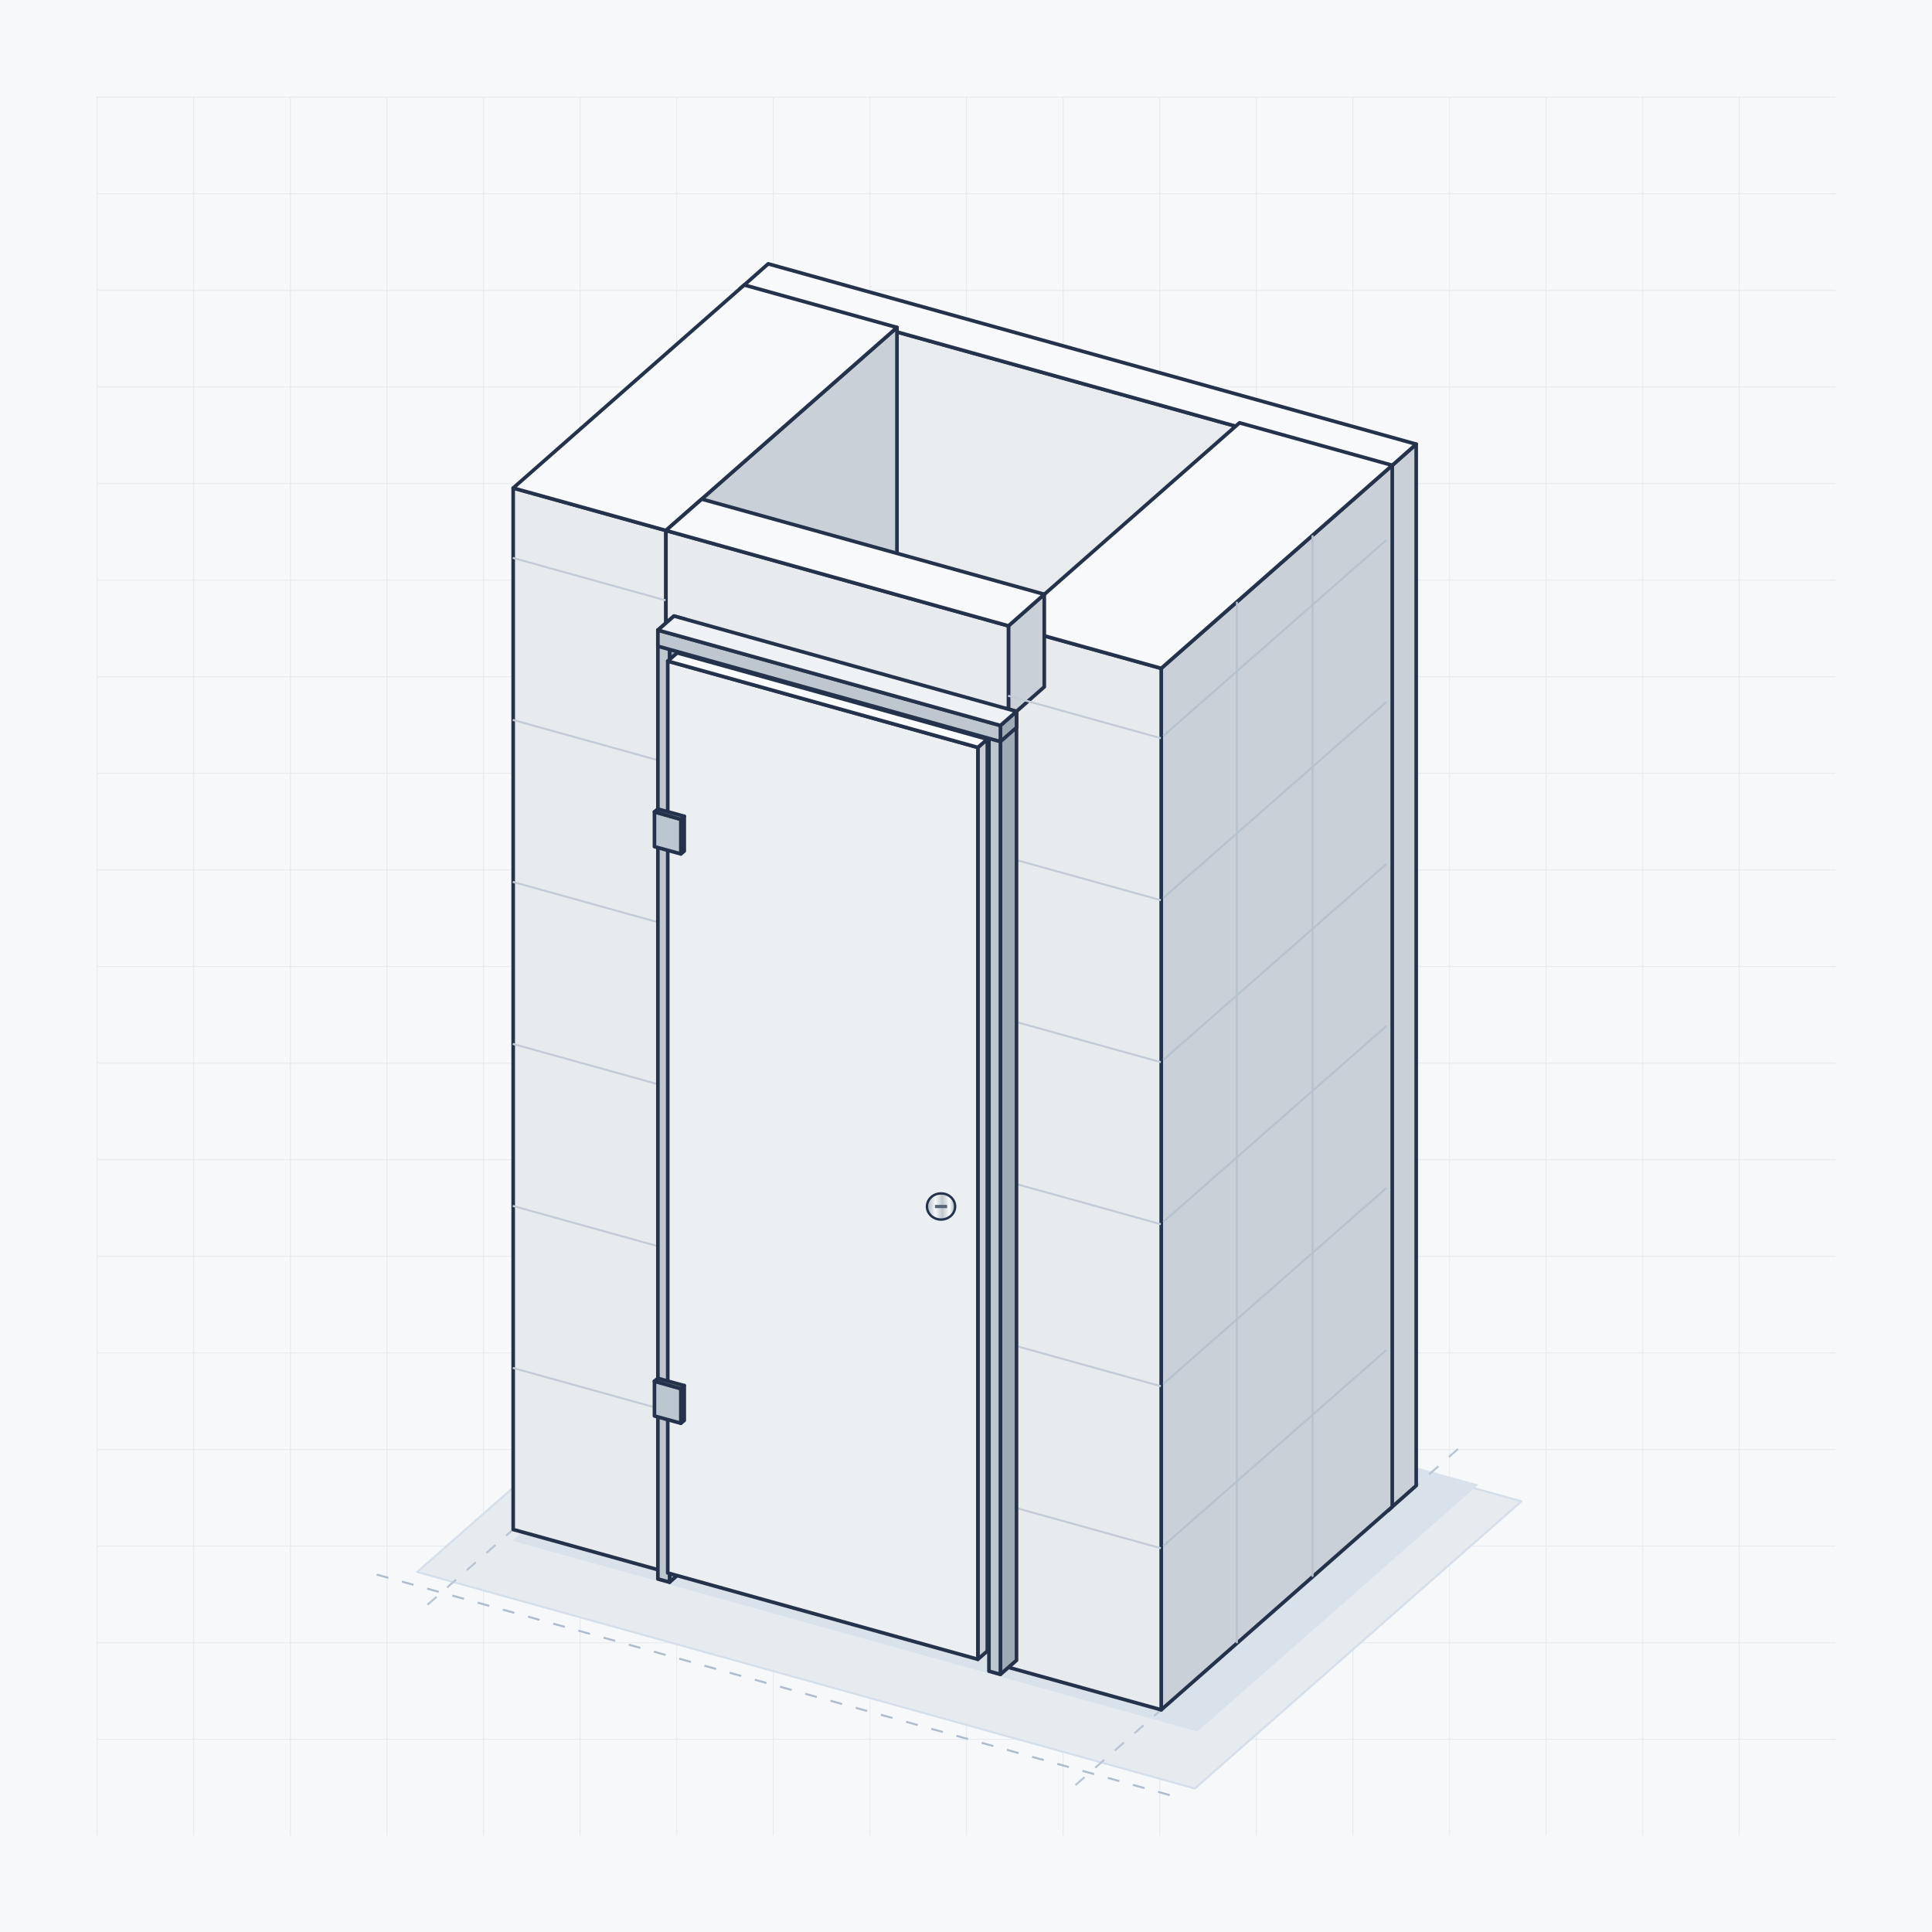
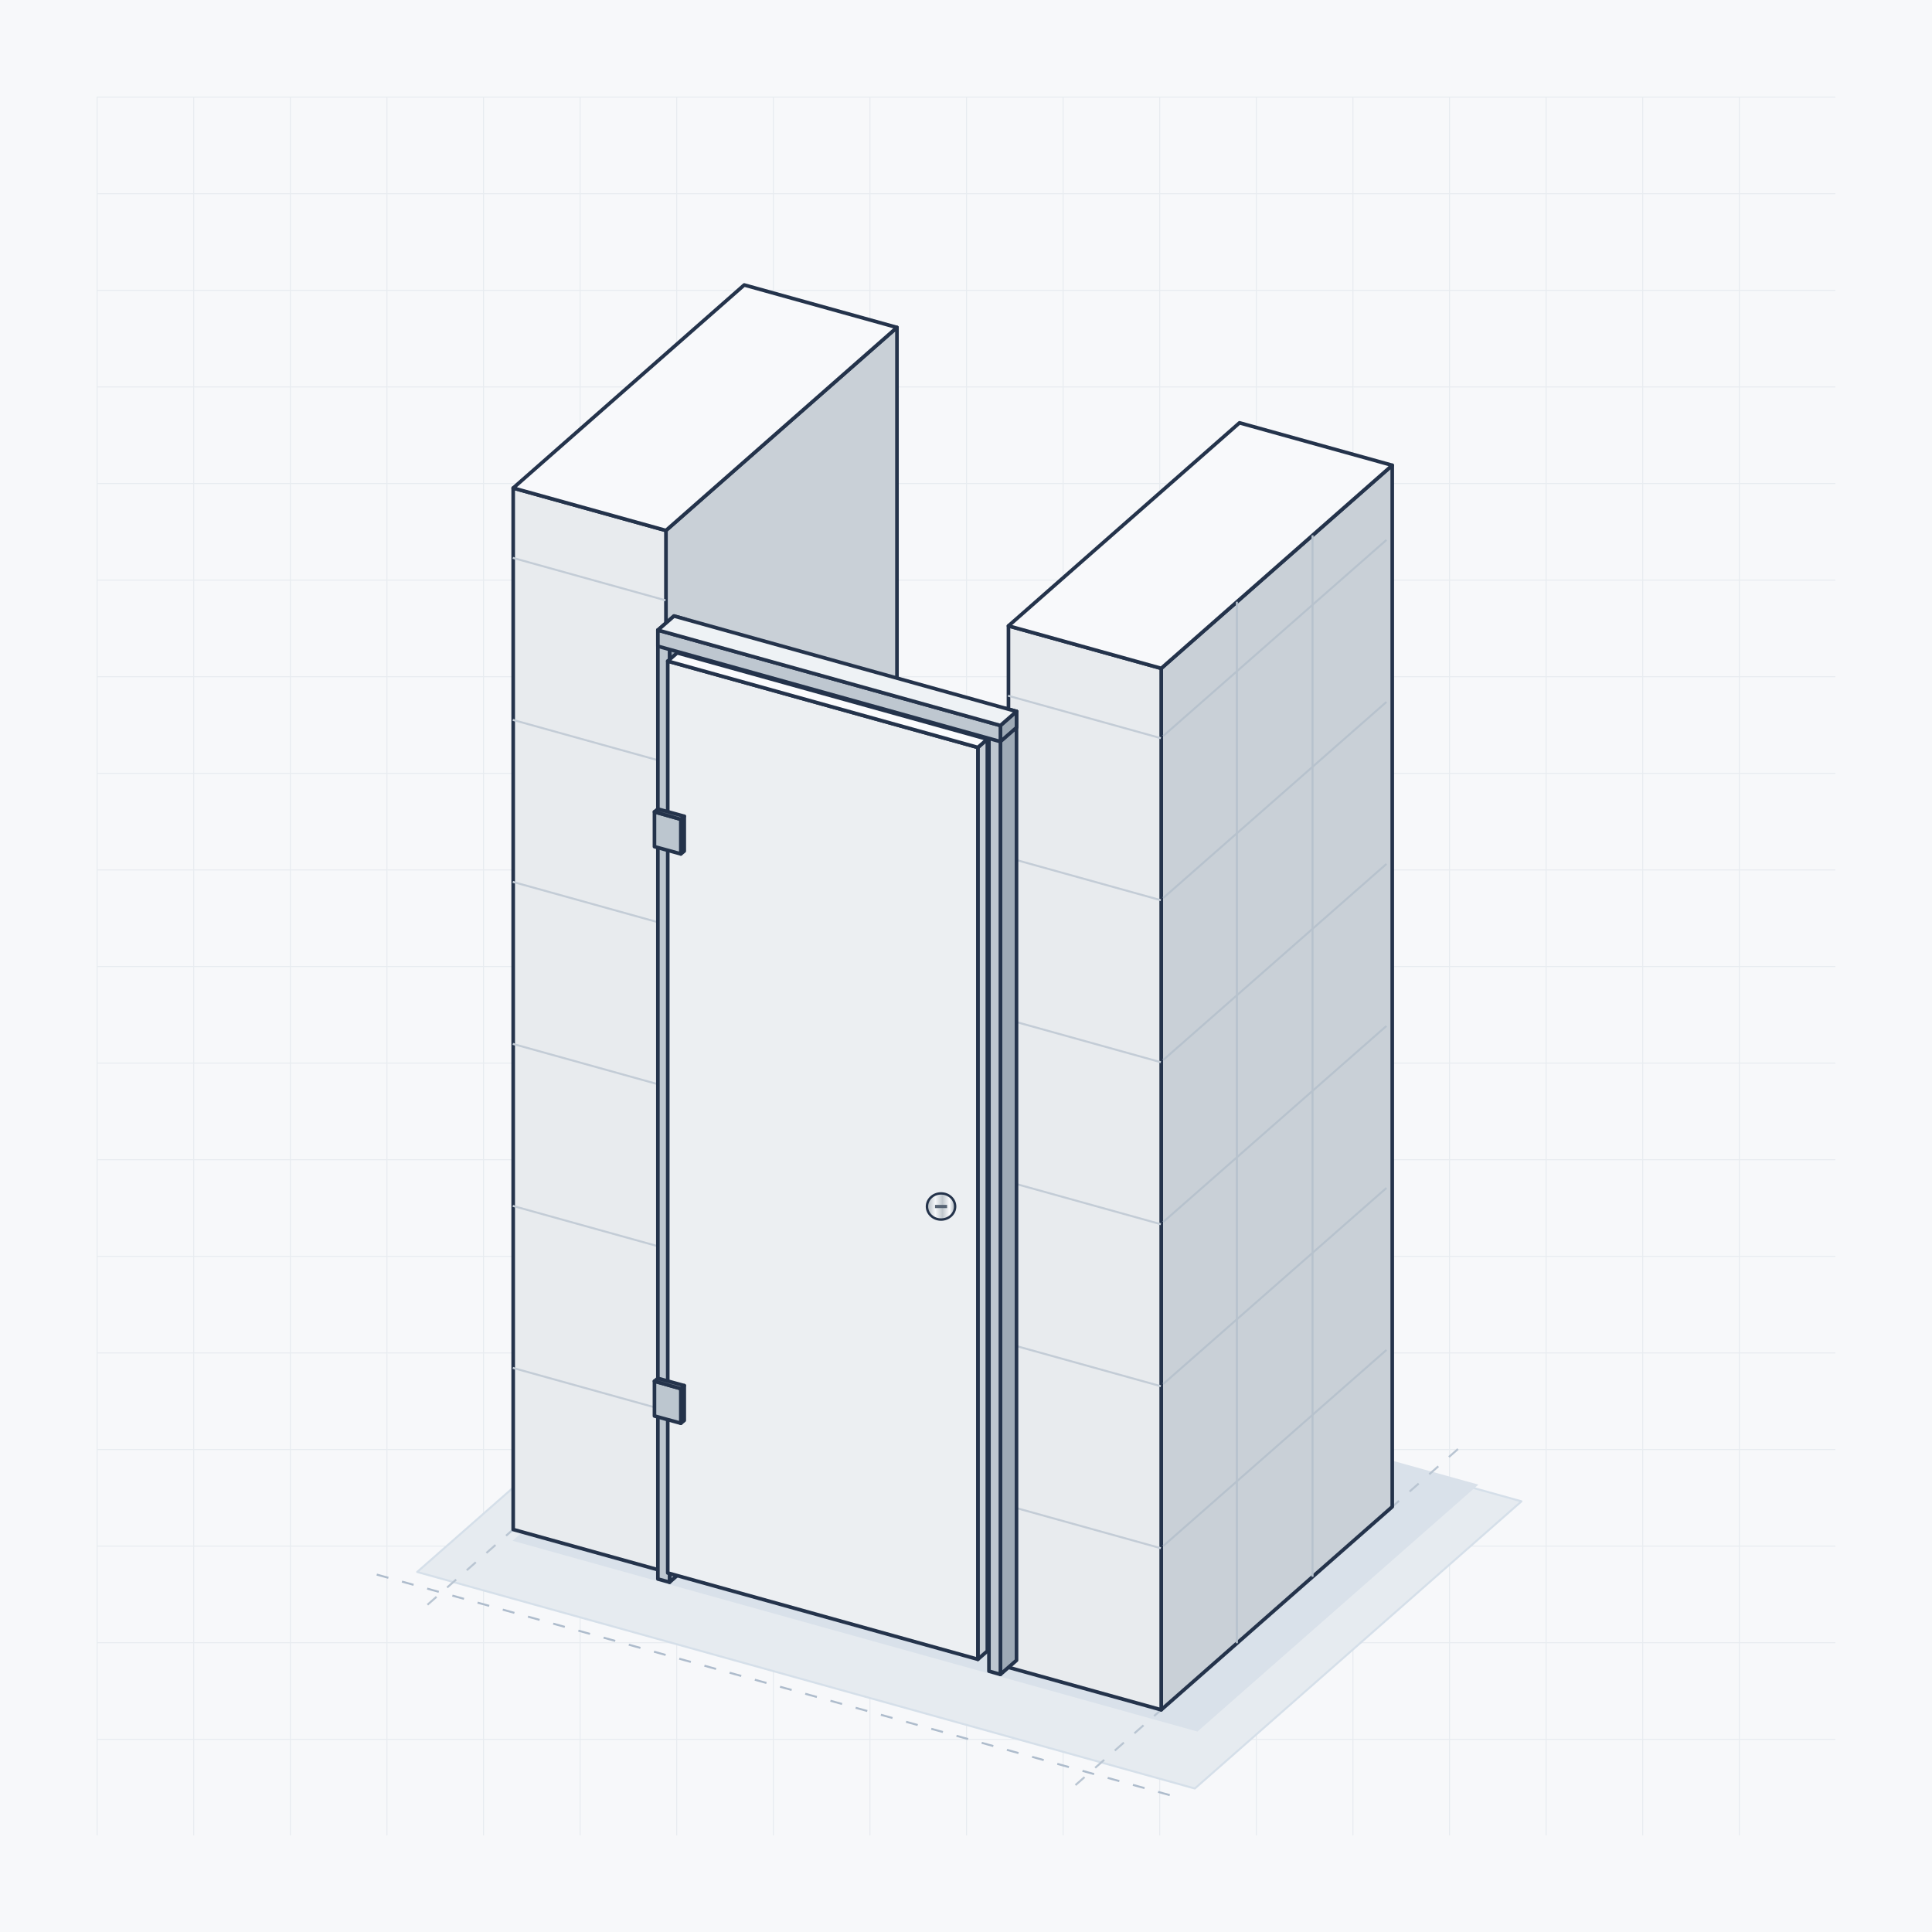
<svg xmlns="http://www.w3.org/2000/svg" width="960" height="960" viewBox="0 0 960 960">
  <rect width="960" height="960" fill="#f7f8fa" />
  <defs>
    <pattern id="grid" width="48" height="48" patternUnits="userSpaceOnUse">
      <path d="M48 0H0V48" fill="none" stroke="#e8ecf0" stroke-width="1" />
    </pattern>
    <linearGradient id="steel">
      <stop stop-color="#afb8c0" />
      <stop offset=".3" stop-color="#f6f8fa" />
      <stop offset=".55" stop-color="#c0c8ce" />
      <stop offset=".8" stop-color="#fafbfd" />
      <stop offset="1" stop-color="#a3aeb8" />
    </linearGradient>
    <pattern id="wood" width="28" height="210" patternUnits="userSpaceOnUse">
      <rect width="28" height="210" fill="#b9703f" />
      <path d="M4 0C2 45 11 62 4 105S9 175 5 210M14 0C20 50 9 74 15 125S10 176 15 210M24 0C21 65 30 103 24 145S27 188 23 210" fill="none" stroke="#93512e" stroke-opacity=".3" stroke-width="1" />
      <path d="M8 0C12 56 4 103 10 146S7 179 9 210M19 0C17 58 25 105 18 149S21 184 19 210" fill="none" stroke="#dfaa72" stroke-opacity=".3" stroke-width="1" />
    </pattern>
  </defs>
  <rect x="48" y="48" width="864" height="864" fill="url(#grid)" />
  <polygon points="207.3,781.1 593.7,888.7 756.0,746.0 369.6,638.5" fill="#e6ebf0" stroke="#d5dfe9" stroke-width="1" stroke-linejoin="round" />
  <polygon points="254.7,765.6 595.0,860.4 734.6,737.7 394.2,643.0" fill="#d9e1ea" stroke="none" stroke-width="1.8" stroke-linejoin="round" />
  <path d="M187.2 782.4L587.4 893.7" fill="none" stroke="#aebccc" stroke-width="1" stroke-dasharray="6 7" />
  <path d="M212.4 797.4L403.5 629.5" fill="none" stroke="#b9c5d2" stroke-width="1" stroke-dasharray="6 7" />
  <path d="M534.4 887.0L725.5 719.1" fill="none" stroke="#b9c5d2" stroke-width="1" stroke-dasharray="6 7" />
-   <polygon points="689.9,750.4 703.7,738.2 703.7,220.7 689.9,232.9" fill="#c9d0d7" stroke="#24334b" stroke-width="1.8" stroke-linejoin="round" />
-   <polygon points="367.9,660.8 689.9,750.4 689.9,232.9 367.9,143.3" fill="#e9ecef" stroke="#24334b" stroke-width="1.8" stroke-linejoin="round" />
-   <polygon points="367.9,143.3 689.9,232.9 703.7,220.7 381.7,131.1" fill="#f8f9fb" stroke="#24334b" stroke-width="1.8" stroke-linejoin="round" />
  <polygon points="330.9,781.1 445.7,680.2 445.7,162.7 330.9,263.6" fill="#c9d0d7" stroke="#24334b" stroke-width="1.8" stroke-linejoin="round" />
  <polygon points="255.0,760.0 330.9,781.1 330.9,263.6 255.0,242.5" fill="#e8ebee" stroke="#24334b" stroke-width="1.8" stroke-linejoin="round" />
  <polygon points="255.0,242.5 330.9,263.6 445.7,162.7 369.8,141.6" fill="#f8f9fb" stroke="#24334b" stroke-width="1.8" stroke-linejoin="round" />
  <polygon points="577.0,849.6 691.8,748.7 691.8,231.2 577.0,332.1" fill="#c9d0d7" stroke="#24334b" stroke-width="1.8" stroke-linejoin="round" />
  <polygon points="501.1,828.5 577.0,849.6 577.0,332.1 501.1,311.0" fill="#e8ebee" stroke="#24334b" stroke-width="1.8" stroke-linejoin="round" />
  <polygon points="501.1,311.0 577.0,332.1 691.8,231.2 615.9,210.1" fill="#f8f9fb" stroke="#24334b" stroke-width="1.8" stroke-linejoin="round" />
-   <polygon points="501.1,357.0 518.9,341.3 518.9,295.3 501.1,311.0" fill="#c9d0d7" stroke="#24334b" stroke-width="1.8" stroke-linejoin="round" />
-   <polygon points="330.9,309.6 501.1,357.0 501.1,311.0 330.9,263.6" fill="#e8ebee" stroke="#24334b" stroke-width="1.8" stroke-linejoin="round" />
-   <polygon points="330.9,263.6 501.1,311.0 518.9,295.3 348.7,248.0" fill="#f8f9fb" stroke="#24334b" stroke-width="1.8" stroke-linejoin="round" />
  <path d="M254.8 679.7L330.7 700.8" fill="none" stroke="#c3ccd6" stroke-width="1" />
  <path d="M500.9 748.2L576.8 769.3" fill="none" stroke="#c3ccd6" stroke-width="1" />
  <path d="M578.0 768.2L688.9 670.8" fill="none" stroke="#b7c2cd" stroke-width="1" />
  <path d="M254.8 599.2L330.7 620.3" fill="none" stroke="#c3ccd6" stroke-width="1" />
  <path d="M500.9 667.7L576.8 688.8" fill="none" stroke="#c3ccd6" stroke-width="1" />
  <path d="M578.0 687.7L688.9 590.3" fill="none" stroke="#b7c2cd" stroke-width="1" />
  <path d="M254.8 518.7L330.7 539.8" fill="none" stroke="#c3ccd6" stroke-width="1" />
  <path d="M500.9 587.2L576.8 608.3" fill="none" stroke="#c3ccd6" stroke-width="1" />
  <path d="M578.0 607.2L688.9 509.8" fill="none" stroke="#b7c2cd" stroke-width="1" />
  <path d="M254.8 438.2L330.7 459.3" fill="none" stroke="#c3ccd6" stroke-width="1" />
  <path d="M500.9 506.7L576.8 527.8" fill="none" stroke="#c3ccd6" stroke-width="1" />
  <path d="M578.0 526.7L688.9 429.3" fill="none" stroke="#b7c2cd" stroke-width="1" />
  <path d="M254.8 357.7L330.7 378.8" fill="none" stroke="#c3ccd6" stroke-width="1" />
  <path d="M500.9 426.2L576.8 447.3" fill="none" stroke="#c3ccd6" stroke-width="1" />
  <path d="M578.0 446.2L688.9 348.8" fill="none" stroke="#b7c2cd" stroke-width="1" />
  <path d="M254.8 277.2L330.7 298.3" fill="none" stroke="#c3ccd6" stroke-width="1" />
  <path d="M500.9 345.7L576.8 366.8" fill="none" stroke="#c3ccd6" stroke-width="1" />
  <path d="M578.0 365.7L688.9 268.3" fill="none" stroke="#b7c2cd" stroke-width="1" />
  <path d="M614.6 816.5L614.6 299.0" fill="none" stroke="#b7c2cd" stroke-width="1" />
  <path d="M652.2 783.5L652.2 266.0" fill="none" stroke="#b7c2cd" stroke-width="1" />
  <polygon points="332.7,786.2 340.6,779.2 340.6,307.7 332.7,314.7" fill="#9eaab6" stroke="#24334b" stroke-width="1.8" stroke-linejoin="round" />
  <polygon points="326.9,784.6 332.7,786.2 332.7,314.7 326.9,313.1" fill="#bec7d0" stroke="#24334b" stroke-width="1.8" stroke-linejoin="round" />
  <polygon points="326.9,313.1 332.7,314.7 340.6,307.7 334.9,306.1" fill="#eef2f5" stroke="#24334b" stroke-width="1.8" stroke-linejoin="round" />
  <polygon points="497.1,832.0 505.1,825.0 505.1,353.5 497.1,360.5" fill="#9eaab6" stroke="#24334b" stroke-width="1.8" stroke-linejoin="round" />
  <polygon points="491.4,830.4 497.1,832.0 497.1,360.5 491.4,358.9" fill="#bec7d0" stroke="#24334b" stroke-width="1.8" stroke-linejoin="round" />
  <polygon points="491.4,358.9 497.1,360.5 505.1,353.5 499.3,351.9" fill="#eef2f5" stroke="#24334b" stroke-width="1.8" stroke-linejoin="round" />
  <polygon points="497.1,368.5 505.1,361.5 505.1,353.5 497.1,360.5" fill="#9eaab6" stroke="#24334b" stroke-width="1.8" stroke-linejoin="round" />
  <polygon points="326.9,321.1 497.1,368.5 497.1,360.5 326.9,313.1" fill="#bec7d0" stroke="#24334b" stroke-width="1.8" stroke-linejoin="round" />
  <polygon points="326.9,313.1 497.1,360.5 505.1,353.5 334.9,306.1" fill="#eef2f5" stroke="#24334b" stroke-width="1.8" stroke-linejoin="round" />
  <polygon points="485.9,824.5 490.6,820.4 490.6,367.3 485.9,371.4" fill="#c7ced6" stroke="#24334b" stroke-width="1.8" stroke-linejoin="round" />
  <polygon points="331.8,781.6 485.9,824.5 485.9,371.4 331.8,328.5" fill="#eceff2" stroke="#24334b" stroke-width="1.8" stroke-linejoin="round" />
  <polygon points="331.8,328.5 485.9,371.4 490.6,367.3 336.5,324.4" fill="#fafbfd" stroke="#24334b" stroke-width="1.8" stroke-linejoin="round" />
  <polygon points="338.3,707.2 340.0,705.8 340.0,688.5 338.3,690.0" fill="#8d9caa" stroke="#24334b" stroke-width="1.8" stroke-linejoin="round" />
  <polygon points="325.2,703.6 338.3,707.2 338.3,690.0 325.2,686.3" fill="#bcc6cf" stroke="#24334b" stroke-width="1.8" stroke-linejoin="round" />
  <polygon points="325.2,686.3 338.3,690.0 340.0,688.5 326.9,684.9" fill="#eaf0f5" stroke="#24334b" stroke-width="1.8" stroke-linejoin="round" />
  <polygon points="338.3,424.3 340.0,422.9 340.0,405.6 338.3,407.1" fill="#8d9caa" stroke="#24334b" stroke-width="1.8" stroke-linejoin="round" />
  <polygon points="325.2,420.7 338.3,424.3 338.3,407.1 325.2,403.4" fill="#bcc6cf" stroke="#24334b" stroke-width="1.8" stroke-linejoin="round" />
  <polygon points="325.2,403.4 338.3,407.1 340.0,405.6 326.9,402.0" fill="#eaf0f5" stroke="#24334b" stroke-width="1.8" stroke-linejoin="round" />
  <ellipse cx="467.6" cy="599.5" rx="7" ry="6.5" fill="url(#steel)" stroke="#24334b" stroke-width="1.2" />
  <path d="M464.6 599.5h6" stroke="#586575" stroke-width="1.6" />
</svg>
